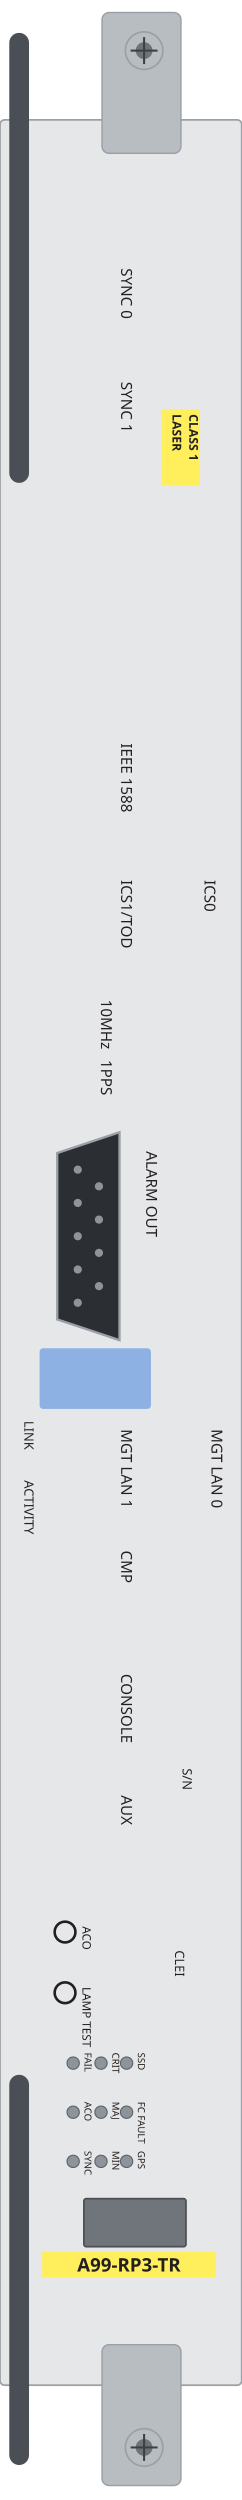
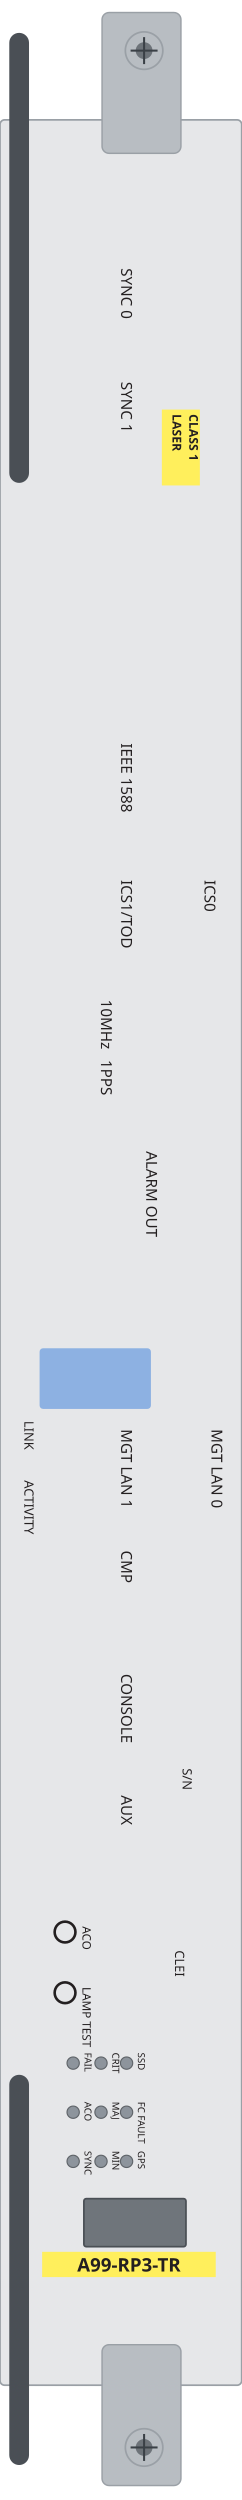
<svg xmlns="http://www.w3.org/2000/svg" width="41.4mm" height="428.2mm" viewBox="0 0 41.4 428.2">
  <rect id="plate" x="0" y="20.53" width="41.4" height="388.01" rx="0.8" fill="#e6e7e9" stroke="#9aa0a6" stroke-width="0.3" />
  <rect id="ejector-top" x="17.48" y="2.15" width="13.51" height="24.11" rx="1.2" fill="#b8bdc2" stroke="#9aa0a6" stroke-width="0.25" />
  <rect id="ejector-bot" x="17.48" y="401.6" width="13.51" height="24.12" rx="1.2" fill="#b8bdc2" stroke="#9aa0a6" stroke-width="0.25" />
  <rect id="lever-top" x="1.59" y="5.63" width="3.38" height="77.08" rx="1.69" fill="#4a4f55" />
  <rect id="lever-bot" x="1.59" y="355.37" width="3.38" height="66.84" rx="1.69" fill="#4a4f55" />
  <g id="screw-top">
    <circle cx="24.68" cy="8.67" r="3.21" fill="#b8bdc2" stroke="#9aa0a6" stroke-width="0.3" />
    <circle cx="24.68" cy="8.67" r="1.44" fill="#6d7379" />
    <path d="M 22.37 8.67 H 26.99 M 24.68 6.36 V 10.98" stroke="#3a4046" stroke-width="0.35" fill="none" />
  </g>
  <g id="screw-bot">
    <circle cx="24.68" cy="419.2" r="3.21" fill="#b8bdc2" stroke="#9aa0a6" stroke-width="0.3" />
    <circle cx="24.68" cy="419.2" r="1.44" fill="#6d7379" />
    <path d="M 22.37 419.2 H 26.99 M 24.68 416.89 V 421.51" stroke="#3a4046" stroke-width="0.35" fill="none" />
  </g>
  <rect id="usb-bezel" x="6.78" y="230.93" width="19.07" height="10.39" rx="0.6" fill="#8db1e2" />
-   <g id="alarm-out">
-     <path d="M 20.47 193.93 L 20.47 229.55 L 9.8 225.99 L 9.8 197.49 Z" fill="#2b2f33" stroke="#9aa0a6" stroke-width="0.4" />
-     <circle cx="13.32" cy="200.34" r="0.7" fill="#8d949c" />
-     <circle cx="13.32" cy="206.04" r="0.7" fill="#8d949c" />
-     <circle cx="13.32" cy="211.74" r="0.7" fill="#8d949c" />
-     <circle cx="13.32" cy="217.44" r="0.7" fill="#8d949c" />
-     <circle cx="13.32" cy="223.14" r="0.7" fill="#8d949c" />
-     <circle cx="16.95" cy="203.19" r="0.7" fill="#8d949c" />
-     <circle cx="16.95" cy="208.89" r="0.7" fill="#8d949c" />
-     <circle cx="16.95" cy="214.59" r="0.7" fill="#8d949c" />
-     <circle cx="16.95" cy="220.29" r="0.7" fill="#8d949c" />
-   </g>
  <rect id="led-matrix" x="14.37" y="376.59" width="17.48" height="8.22" rx="0.4" fill="#6f757b" stroke="#4a4f55" stroke-width="0.3" />
  <circle id="aco-button" cx="11.14" cy="330.92" r="1.78" fill="#e6e7e9" stroke="#231f20" stroke-width="0.45" />
  <circle id="lamp-test" cx="11.14" cy="341.32" r="1.78" fill="#e6e7e9" stroke="#231f20" stroke-width="0.45" />
  <circle id="ssd" cx="21.68" cy="353.37" r="1.05" fill="#8d949c" stroke="#5f6469" stroke-width="0.2" />
  <circle id="fc-fault" cx="21.68" cy="361.78" r="1.05" fill="#8d949c" stroke="#5f6469" stroke-width="0.2" />
  <circle id="gps" cx="21.68" cy="370.2" r="1.05" fill="#8d949c" stroke="#5f6469" stroke-width="0.2" />
  <circle id="crit" cx="17.3" cy="353.37" r="1.05" fill="#8d949c" stroke="#5f6469" stroke-width="0.2" />
  <circle id="maj" cx="17.3" cy="361.78" r="1.05" fill="#8d949c" stroke="#5f6469" stroke-width="0.2" />
  <circle id="min" cx="17.3" cy="370.2" r="1.05" fill="#8d949c" stroke="#5f6469" stroke-width="0.2" />
  <circle id="fail" cx="12.53" cy="353.37" r="1.05" fill="#8d949c" stroke="#5f6469" stroke-width="0.2" />
  <circle id="aco" cx="12.53" cy="361.78" r="1.05" fill="#8d949c" stroke="#5f6469" stroke-width="0.2" />
  <circle id="sync" cx="12.53" cy="370.2" r="1.05" fill="#8d949c" stroke="#5f6469" stroke-width="0.2" />
  <g id="silkscreen">
    <rect x="27.72" y="70.15" width="6.51" height="13.0" fill="#ffef5c" />
    <text x="32.41" y="70.93" transform="rotate(90 32.41 70.93)" font-family="sans-serif" font-size="2.1" font-weight="bold" fill="#231f20">CLASS 1</text>
    <text x="29.54" y="70.93" transform="rotate(90 29.54 70.93)" font-family="sans-serif" font-size="2.1" font-weight="bold" fill="#231f20">LASER</text>
    <rect x="7.22" y="385.69" width="29.73" height="4.33" fill="#ffef5c" />
    <text x="22.08" y="389.07" font-family="sans-serif" font-size="3.2" font-weight="bold" text-anchor="middle" fill="#231f20">A99-RP3-TR</text>
    <text x="20.75" y="45.94" transform="rotate(90 20.75 45.94)" font-family="sans-serif" font-size="2.6" fill="#231f20">SYNC 0</text>
    <text x="20.75" y="65.4" transform="rotate(90 20.75 65.4)" font-family="sans-serif" font-size="2.6" fill="#231f20">SYNC 1</text>
    <text x="20.75" y="127.31" transform="rotate(90 20.75 127.31)" font-family="sans-serif" font-size="2.6" fill="#231f20">IEEE 1588</text>
    <text x="35.03" y="150.73" transform="rotate(90 35.03 150.73)" font-family="sans-serif" font-size="2.6" fill="#231f20">ICS0</text>
    <text x="20.75" y="150.73" transform="rotate(90 20.75 150.73)" font-family="sans-serif" font-size="2.6" fill="#231f20">ICS1/TOD</text>
    <text x="36.22" y="244.79" transform="rotate(90 36.22 244.79)" font-family="sans-serif" font-size="2.6" fill="#231f20">MGT LAN 0</text>
    <text x="20.75" y="244.79" transform="rotate(90 20.75 244.79)" font-family="sans-serif" font-size="2.6" fill="#231f20">MGT LAN 1</text>
    <text x="20.75" y="265.58" transform="rotate(90 20.75 265.58)" font-family="sans-serif" font-size="2.6" fill="#231f20">CMP</text>
    <text x="20.75" y="286.71" transform="rotate(90 20.75 286.71)" font-family="sans-serif" font-size="2.6" fill="#231f20">CONSOLE</text>
    <text x="20.75" y="307.5" transform="rotate(90 20.75 307.5)" font-family="sans-serif" font-size="2.6" fill="#231f20">AUX</text>
    <text x="17.29" y="171.23" transform="rotate(90 17.29 171.23)" font-family="sans-serif" font-size="2.6" fill="#231f20">10MHz</text>
    <text x="17.29" y="181.55" transform="rotate(90 17.29 181.55)" font-family="sans-serif" font-size="2.6" fill="#231f20">1PPS</text>
    <text x="25.04" y="197.18" transform="rotate(90 25.04 197.18)" font-family="sans-serif" font-size="2.6" fill="#231f20">ALARM OUT</text>
    <text x="23.62" y="351.57" transform="rotate(90 23.62 351.57)" font-family="sans-serif" font-size="1.65" fill="#231f20">SSD</text>
    <text x="23.62" y="359.99" transform="rotate(90 23.62 359.99)" font-family="sans-serif" font-size="1.65" fill="#231f20">FC FAULT</text>
    <text x="23.62" y="368.41" transform="rotate(90 23.62 368.41)" font-family="sans-serif" font-size="1.65" fill="#231f20">GPS</text>
    <text x="19.24" y="351.57" transform="rotate(90 19.24 351.57)" font-family="sans-serif" font-size="1.65" fill="#231f20">CRIT</text>
    <text x="19.24" y="359.99" transform="rotate(90 19.24 359.99)" font-family="sans-serif" font-size="1.65" fill="#231f20">MAJ</text>
    <text x="19.24" y="368.41" transform="rotate(90 19.24 368.41)" font-family="sans-serif" font-size="1.65" fill="#231f20">MIN</text>
    <text x="14.48" y="351.57" transform="rotate(90 14.48 351.57)" font-family="sans-serif" font-size="1.65" fill="#231f20">FAIL</text>
    <text x="14.48" y="359.99" transform="rotate(90 14.48 359.99)" font-family="sans-serif" font-size="1.65" fill="#231f20">ACO</text>
    <text x="14.48" y="368.41" transform="rotate(90 14.48 368.41)" font-family="sans-serif" font-size="1.65" fill="#231f20">SYNC</text>
    <text x="31.27" y="302.89" transform="rotate(90 31.27 302.89)" font-family="sans-serif" font-size="2.2" fill="#231f20">S/N</text>
    <text x="29.98" y="334.05" transform="rotate(90 29.98 334.05)" font-family="sans-serif" font-size="2.2" fill="#231f20">CLEI</text>
    <text x="4.17" y="243.37" transform="rotate(90 4.17 243.37)" font-family="sans-serif" font-size="2.2" fill="#231f20">LINK</text>
    <text x="4.17" y="253.54" transform="rotate(90 4.17 253.54)" font-family="sans-serif" font-size="2.2" fill="#231f20">ACTIVITY</text>
    <text x="14.12" y="329.94" transform="rotate(90 14.12 329.94)" font-family="sans-serif" font-size="2.0" fill="#231f20">ACO</text>
    <text x="14.12" y="340.34" transform="rotate(90 14.12 340.34)" font-family="sans-serif" font-size="2.0" fill="#231f20">LAMP TEST</text>
  </g>
</svg>
